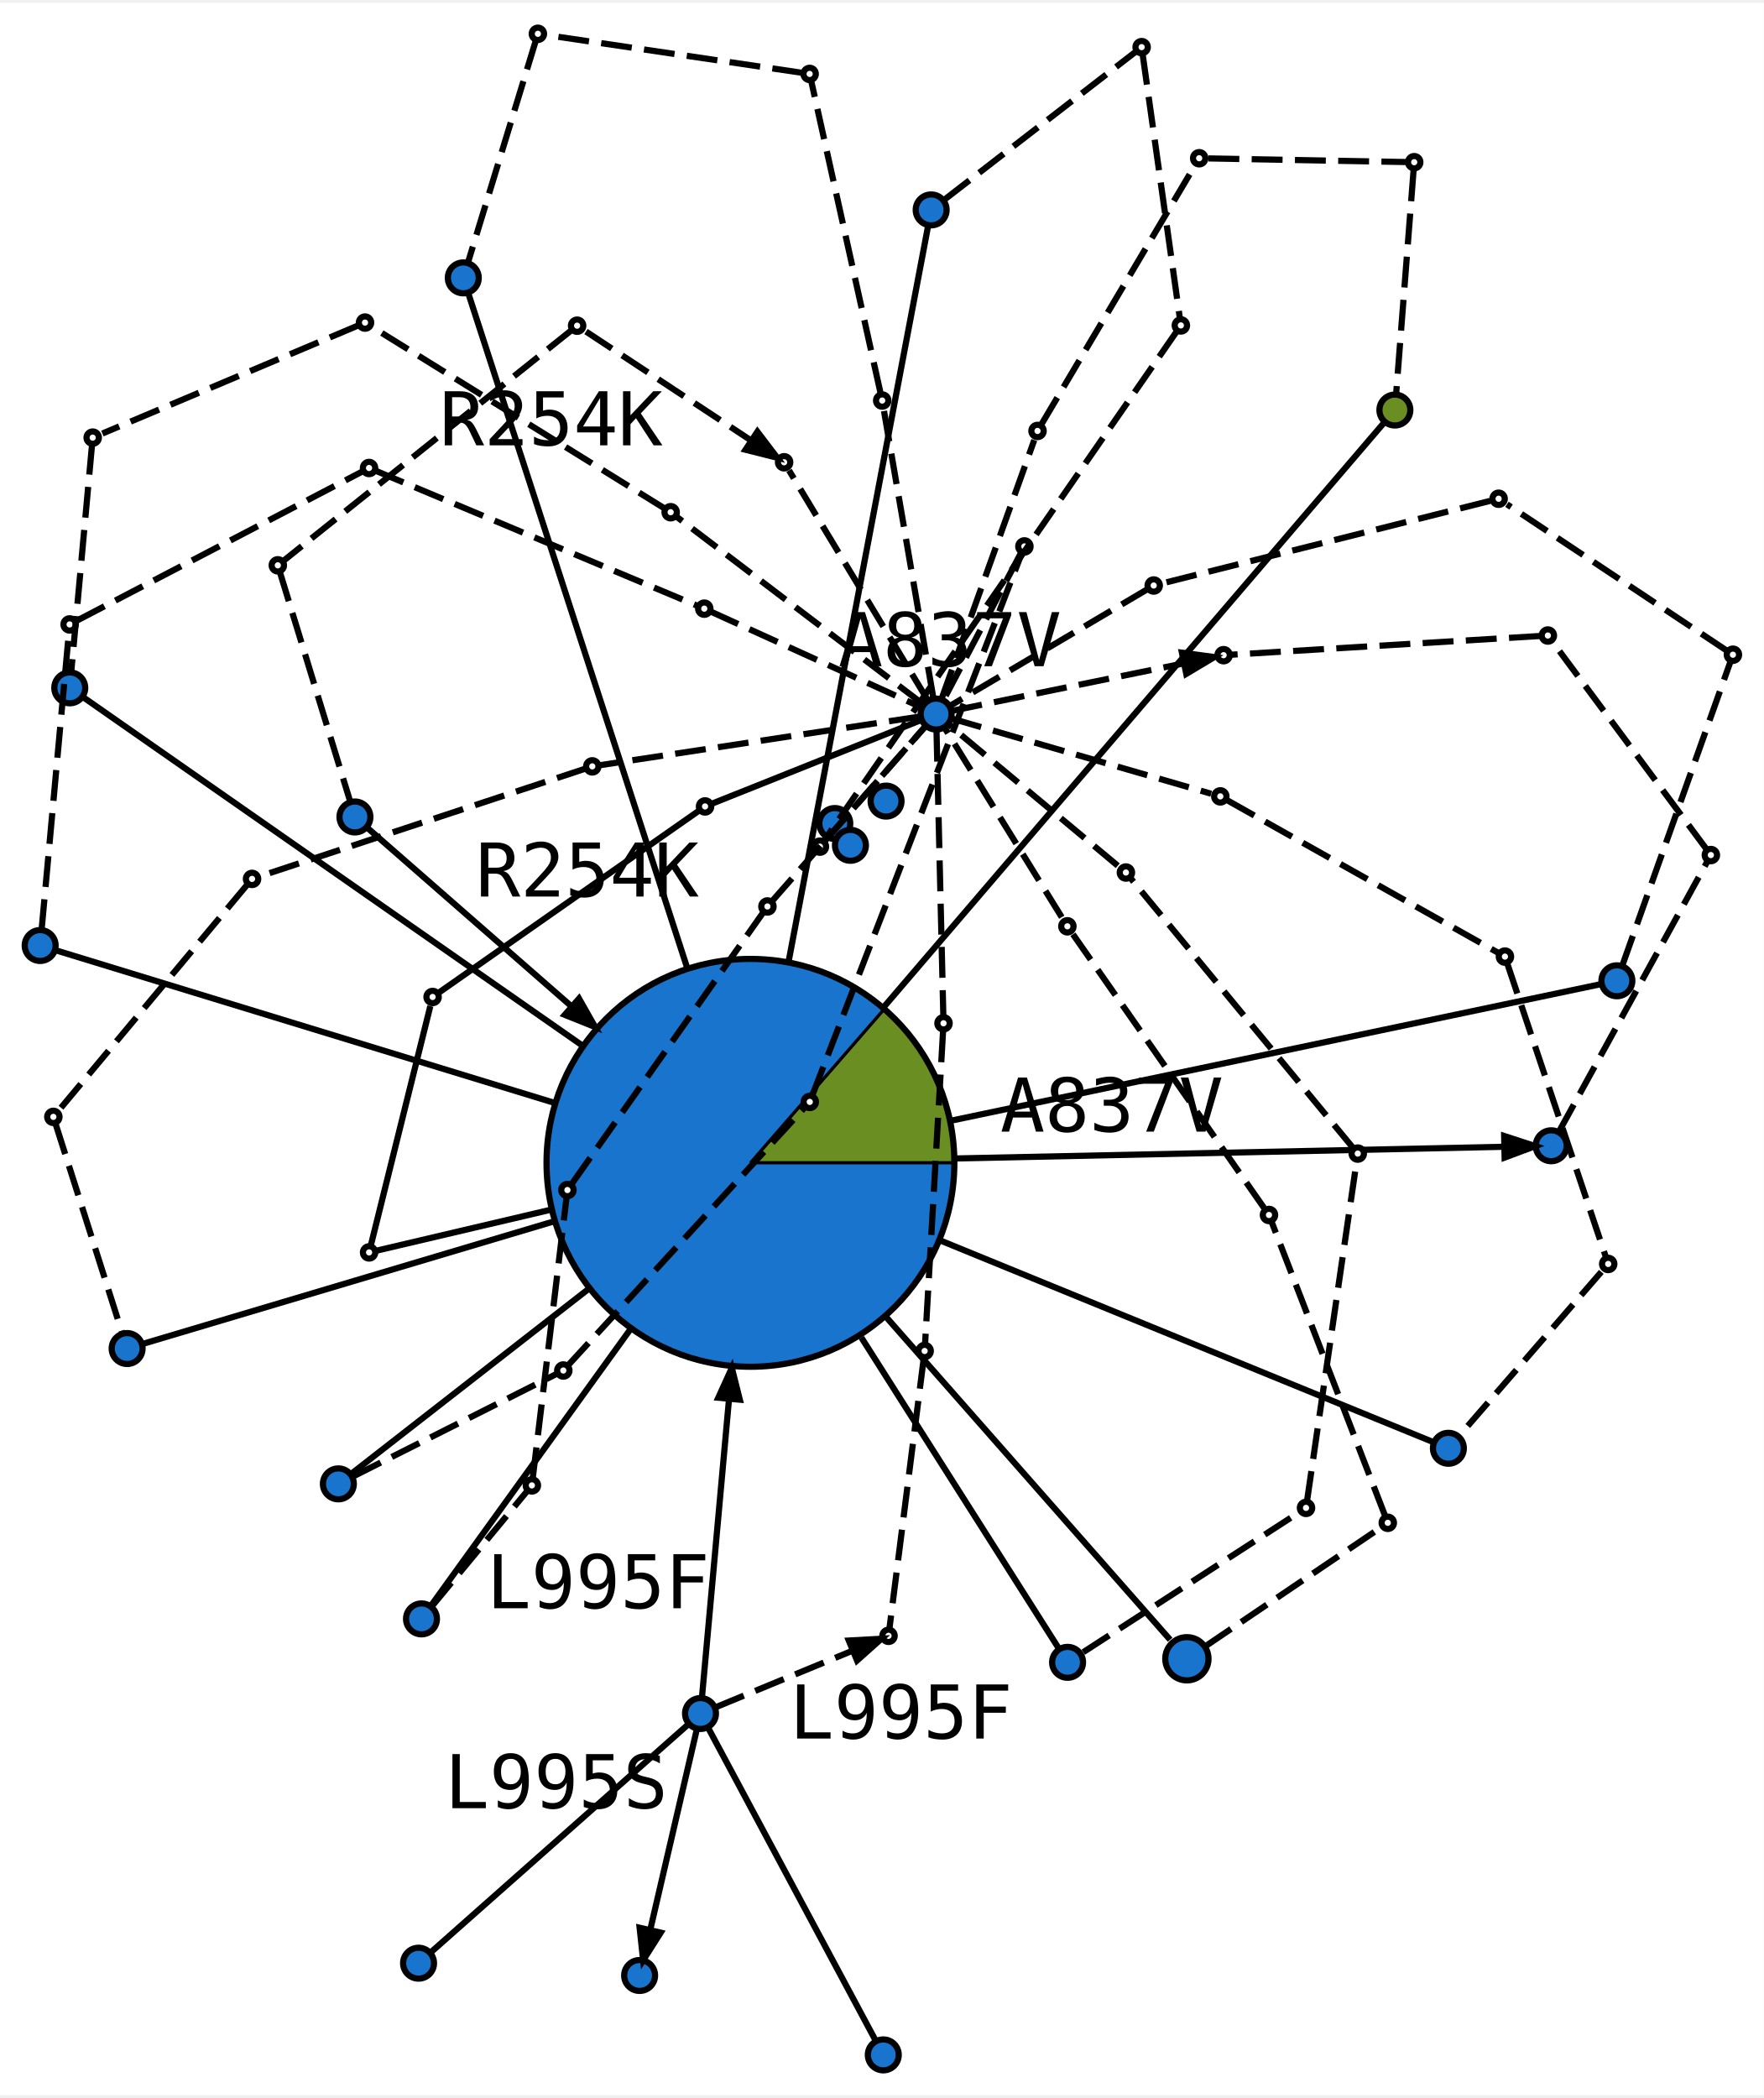
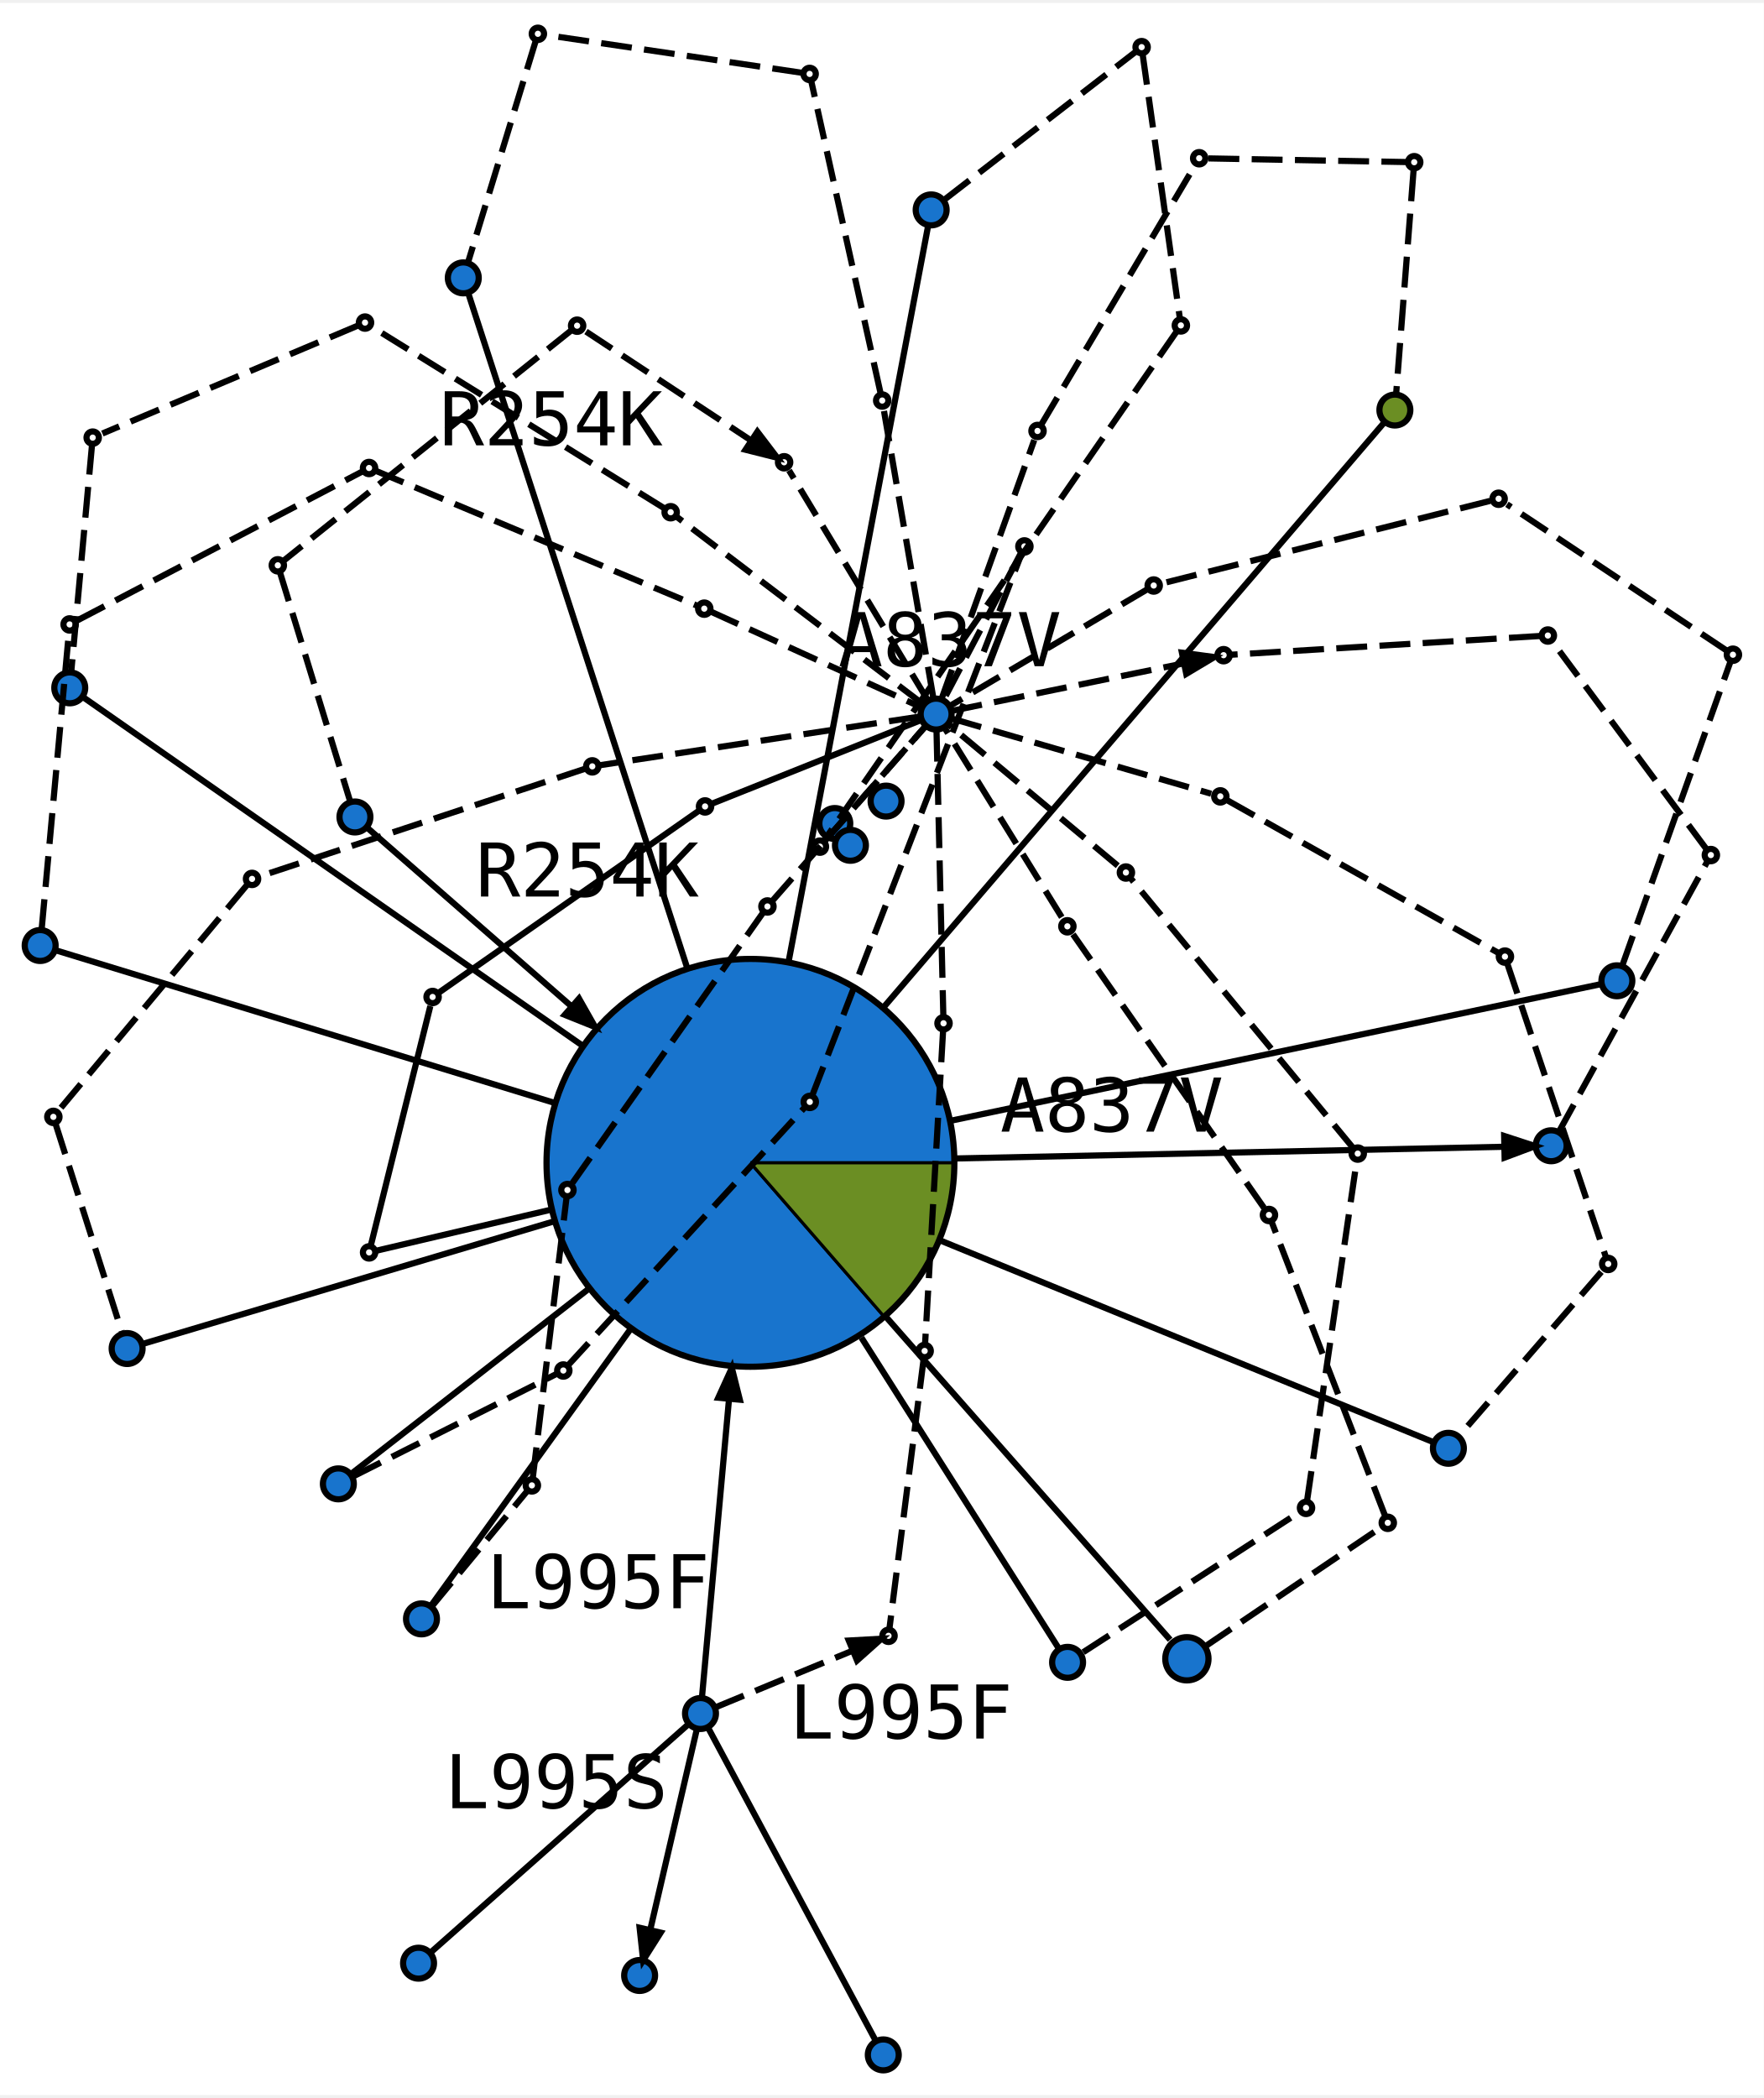
<svg xmlns="http://www.w3.org/2000/svg" width="285pt" height="339pt" viewBox="0.00 0.00 285.44 338.58">
  <g id="graph0" class="graph" transform="scale(1 1) rotate(0) translate(82.612 175.331)">
    <polygon fill="white" stroke="none" points="-82.612,163.245 -82.612,-175.331 202.831,-175.331 202.831,163.245 -82.612,163.245" />
    <g id="node1" class="node">
-       <path fill="olivedrab" stroke="black" stroke-width="0.5" d="M38.833,12.381C38.833,12.381 71.832,12.381 71.832,12.381 71.832,11.205 71.77,10.029 71.644,8.86 71.519,7.691 71.331,6.529 71.081,5.38 70.832,4.23 70.521,3.095 70.15,1.979 69.78,0.863 69.35,-0.232 68.862,-1.303 68.374,-2.373 67.83,-3.416 67.231,-4.428 66.632,-5.44 65.979,-6.42 65.275,-7.362 64.572,-8.304 63.818,-9.208 63.018,-10.07 62.218,-10.932 61.373,-11.751 60.485,-12.523 60.485,-12.523 38.833,12.381 38.833,12.381" />
-       <path fill="#1874cd" stroke="black" stroke-width="0.5" d="M38.833,12.381C38.833,12.381 60.485,-12.523 60.485,-12.523 59.781,-13.135 59.051,-13.717 58.298,-14.267 57.544,-14.818 56.768,-15.336 55.97,-15.82 55.173,-16.305 54.355,-16.756 53.52,-17.171 52.684,-17.586 51.831,-17.966 50.964,-18.309 50.096,-18.652 49.214,-18.958 48.32,-19.226 47.426,-19.494 46.522,-19.724 45.609,-19.916 44.695,-20.108 43.775,-20.261 42.848,-20.374 41.922,-20.488 40.992,-20.562 40.059,-20.596 39.127,-20.631 38.193,-20.626 37.261,-20.582 36.329,-20.537 35.399,-20.453 34.474,-20.33 33.55,-20.207 32.63,-20.045 31.719,-19.843 30.808,-19.642 29.906,-19.403 29.015,-19.125 28.124,-18.848 27.245,-18.532 26.381,-18.18 25.517,-17.828 24.668,-17.44 23.837,-17.016 23.006,-16.592 22.193,-16.133 21.401,-15.64 20.609,-15.147 19.838,-14.62 19.09,-14.062 18.342,-13.504 17.619,-12.914 16.921,-12.295 16.223,-11.675 15.552,-11.026 14.909,-10.35 14.267,-9.673 13.653,-8.97 13.07,-8.242 12.487,-7.513 11.935,-6.76 11.415,-5.985 10.896,-5.21 10.41,-4.413 9.958,-3.596 9.506,-2.78 9.089,-1.945 8.708,-1.093 8.327,-0.241 7.983,0.626 7.675,1.507 7.368,2.388 7.098,3.282 6.866,4.186 6.635,5.09 6.441,6.003 6.287,6.923 6.133,7.843 6.017,8.77 5.942,9.7 5.866,10.63 5.83,11.563 5.833,12.496 5.836,13.429 5.879,14.361 5.961,15.291 6.043,16.22 6.165,17.146 6.326,18.065 6.487,18.984 6.686,19.896 6.924,20.798 7.162,21.7 7.438,22.592 7.752,23.471 8.066,24.35 8.416,25.215 8.803,26.064 9.19,26.913 9.613,27.745 10.07,28.559 10.528,29.372 11.019,30.166 11.544,30.937 12.069,31.709 12.626,32.458 13.214,33.182 13.802,33.906 14.421,34.605 15.068,35.277 15.716,35.949 16.391,36.594 17.093,37.208 17.795,37.823 18.523,38.408 19.275,38.961 20.026,39.514 20.801,40.035 21.597,40.522 22.392,41.009 23.208,41.463 24.043,41.881 24.877,42.299 25.728,42.682 26.595,43.028 27.461,43.374 28.342,43.683 29.235,43.954 30.128,44.225 31.031,44.459 31.944,44.654 32.856,44.849 33.777,45.005 34.703,45.121 35.628,45.238 36.559,45.316 37.491,45.353 38.423,45.391 39.357,45.39 40.289,45.349 41.221,45.307 42.151,45.227 43.077,45.107 44.002,44.987 44.922,44.828 45.834,44.63 46.745,44.431 47.648,44.195 48.54,43.92 49.432,43.646 50.312,43.334 51.177,42.985 52.042,42.636 52.893,42.25 53.725,41.829 54.558,41.408 55.372,40.952 56.166,40.462 56.96,39.971 57.733,39.448 58.483,38.892 59.233,38.337 59.958,37.749 60.658,37.132 61.358,36.515 62.031,35.869 62.676,35.194 63.322,34.52 63.938,33.819 64.523,33.093 65.109,32.366 65.664,31.615 66.186,30.842 66.707,30.068 67.197,29.273 67.651,28.458 68.106,27.643 68.525,26.81 68.909,25.959 69.293,25.109 69.641,24.242 69.952,23.363 70.262,22.483 70.535,21.59 70.77,20.687 71.005,19.784 71.201,18.871 71.359,17.952 71.516,17.032 71.635,16.106 71.714,15.176 71.793,14.246 71.832,13.314 71.832,12.381 71.832,12.381 38.833,12.381 38.833,12.381" />
+       <path fill="#1874cd" stroke="black" stroke-width="0.5" d="M38.833,12.381C38.833,12.381 71.832,12.381 71.832,12.381 71.832,11.448 71.793,10.515 71.714,9.585 71.635,8.655 71.516,7.729 71.359,6.81 71.201,5.89 71.005,4.977 70.77,4.074 70.535,3.171 70.262,2.279 69.952,1.399 69.641,0.519 69.293,-0.347 68.909,-1.198 68.525,-2.048 68.106,-2.882 67.651,-3.697 67.197,-4.512 66.707,-5.307 66.186,-6.08 65.664,-6.854 65.109,-7.605 64.523,-8.331 63.938,-9.058 63.322,-9.759 62.676,-10.433 62.031,-11.107 61.358,-11.754 60.658,-12.371 59.958,-12.988 59.233,-13.575 58.483,-14.131 57.733,-14.687 56.96,-15.21 56.166,-15.7 55.372,-16.19 54.558,-16.646 53.725,-17.068 52.893,-17.489 52.042,-17.874 51.177,-18.223 50.312,-18.572 49.432,-18.885 48.54,-19.159 47.648,-19.434 46.745,-19.67 45.834,-19.868 44.922,-20.066 44.002,-20.225 43.077,-20.345 42.151,-20.465 41.221,-20.546 40.289,-20.587 39.357,-20.628 38.423,-20.63 37.491,-20.592 36.559,-20.554 35.628,-20.477 34.703,-20.36 33.777,-20.243 32.856,-20.087 31.944,-19.892 31.031,-19.698 30.128,-19.464 29.235,-19.193 28.342,-18.921 27.461,-18.612 26.595,-18.266 25.728,-17.92 24.877,-17.538 24.043,-17.119 23.208,-16.701 22.392,-16.248 21.597,-15.76 20.801,-15.273 20.026,-14.752 19.275,-14.199 18.523,-13.646 17.795,-13.062 17.093,-12.447 16.391,-11.832 15.716,-11.188 15.068,-10.516 14.421,-9.844 13.802,-9.145 13.214,-8.421 12.626,-7.696 12.069,-6.947 11.544,-6.176 11.019,-5.404 10.528,-4.611 10.07,-3.797 9.613,-2.984 9.19,-2.152 8.803,-1.303 8.416,-0.454 8.066,0.412 7.752,1.29 7.438,2.169 7.162,3.061 6.924,3.963 6.686,4.865 6.487,5.777 6.326,6.696 6.165,7.616 6.043,8.541 5.961,9.471 5.879,10.4 5.836,11.333 5.833,12.266 5.83,13.199 5.866,14.132 5.942,15.062 6.017,15.992 6.133,16.918 6.287,17.838 6.441,18.758 6.635,19.672 6.866,20.576 7.098,21.479 7.368,22.373 7.675,23.254 7.983,24.135 8.327,25.003 8.708,25.854 9.089,26.706 9.506,27.541 9.958,28.358 10.41,29.174 10.896,29.971 11.415,30.746 11.935,31.522 12.487,32.275 13.07,33.003 13.653,33.731 14.267,34.435 14.909,35.111 15.552,35.788 16.223,36.437 16.921,37.056 17.619,37.676 18.342,38.265 19.09,38.824 19.838,39.382 20.609,39.908 21.401,40.401 22.193,40.894 23.006,41.353 23.837,41.777 24.668,42.201 25.517,42.59 26.381,42.942 27.245,43.294 28.124,43.609 29.015,43.886 29.906,44.164 30.808,44.404 31.719,44.605 32.63,44.806 33.55,44.968 34.474,45.092 35.399,45.215 36.329,45.299 37.261,45.343 38.193,45.388 39.127,45.393 40.059,45.358 40.992,45.323 41.922,45.249 42.848,45.135 43.775,45.022 44.695,44.869 45.609,44.678 46.522,44.486 47.426,44.256 48.32,43.987 49.214,43.719 50.096,43.413 50.964,43.07 51.831,42.727 52.684,42.347 53.52,41.932 54.355,41.517 55.173,41.066 55.97,40.582 56.768,40.097 57.544,39.579 58.298,39.029 59.051,38.478 59.781,37.896 60.485,37.284 60.485,37.284 38.833,12.381 38.833,12.381" />
+       <path fill="olivedrab" stroke="black" stroke-width="0.5" d="M38.833,12.381C38.833,12.381 60.485,37.284 60.485,37.284 61.373,36.512 62.218,35.694 63.018,34.832 63.818,33.97 64.572,33.066 65.275,32.123 65.979,31.181 66.632,30.202 67.231,29.19 67.83,28.178 68.374,27.134 68.862,26.064 69.35,24.994 69.78,23.898 70.15,22.782 70.521,21.666 70.832,20.531 71.081,19.382 71.331,18.232 71.519,17.071 71.644,15.901 71.77,14.732 71.832,13.557 71.832,12.381 71.832,12.381 38.833,12.381 38.833,12.381" />
      <ellipse fill="none" stroke="black" cx="38.833" cy="12.381" rx="33" ry="33" />
    </g>
    <g id="node2" class="node">
      <ellipse fill="#1874cd" stroke="black" cx="-27.854" cy="64.334" rx="2.5" ry="2.5" />
    </g>
    <g id="edge1" class="edge">
      <path fill="none" stroke="black" d="M12.476,32.914C-2.669,44.713 -19.827,58.081 -25.729,62.679" />
    </g>
    <g id="node3" class="node">
      <ellipse fill="#1874cd" stroke="black" cx="68.079" cy="-141.834" rx="2.5" ry="2.5" />
    </g>
    <g id="edge2" class="edge">
      <path fill="none" stroke="black" d="M45.035,-20.324C52.681,-60.641 64.986,-125.527 67.586,-139.238" />
    </g>
    <g id="node4" class="node">
      <ellipse fill="#1874cd" stroke="black" cx="109.464" cy="92.64" rx="3.5" ry="3.5" />
    </g>
    <g id="edge3" class="edge">
      <path fill="none" stroke="black" d="M60.794,37.335C77.64,56.478 99.241,81.023 106.749,89.555" />
    </g>
    <g id="node6" class="node">
      <ellipse fill="#1874cd" stroke="black" cx="-14.402" cy="86.185" rx="2.5" ry="2.5" />
    </g>
    <g id="edge4" class="edge">
      <path fill="none" stroke="black" d="M19.312,39.444C6.731,56.887 -8.133,77.494 -12.871,84.063" />
    </g>
    <g id="node7" class="node">
      <ellipse fill="#1874cd" stroke="black" cx="-76.112" cy="-22.788" rx="2.5" ry="2.5" />
    </g>
    <g id="edge5" class="edge">
      <path fill="none" stroke="black" d="M7.119,2.678C-22.385,-6.35 -63.309,-18.871 -73.659,-22.037" />
    </g>
    <g id="node8" class="node">
      <ellipse fill="#1874cd" stroke="black" cx="168.419" cy="9.62" rx="2.5" ry="2.5" />
    </g>
    <g id="edge6" class="edge">
      <path fill="none" stroke="black" d="M71.868,11.677C101.788,11.039 143.711,10.146 160.759,9.783" />
      <polygon fill="black" stroke="black" points="160.809,8.032 165.845,9.675 160.884,11.531 160.809,8.032" />
      <text text-anchor="middle" x="97.313" y="7.33" font-family="monospace" font-size="12.00">A837V</text>
    </g>
    <g id="node10" class="node">
      <ellipse fill="#1874cd" stroke="black" cx="90.156" cy="93.215" rx="2.5" ry="2.5" />
    </g>
    <g id="edge7" class="edge">
      <path fill="none" stroke="black" d="M56.783,40.653C69.039,59.956 83.883,83.335 88.623,90.801" />
    </g>
    <g id="node12" class="node">
      <ellipse fill="#1874cd" stroke="black" cx="179.051" cy="-17.08" rx="2.5" ry="2.5" />
    </g>
    <g id="edge8" class="edge">
      <path fill="none" stroke="black" d="M71.354,5.548C107.922,-2.135 163.859,-13.888 176.467,-16.537" />
    </g>
    <g id="node16" class="node">
      <ellipse fill="#1874cd" stroke="black" cx="-7.637" cy="-130.834" rx="2.5" ry="2.5" />
    </g>
    <g id="edge13" class="edge">
      <path fill="none" stroke="black" d="M28.635,-19.048C16.559,-56.266 -2.464,-114.892 -6.757,-128.121" />
    </g>
    <g id="node17" class="node">
      <ellipse fill="#1874cd" stroke="black" cx="151.784" cy="58.576" rx="2.5" ry="2.5" />
    </g>
    <g id="edge14" class="edge">
      <path fill="none" stroke="black" d="M69.399,24.882C98.407,36.746 139.059,53.372 149.346,57.579" />
    </g>
    <g id="node18" class="node">
      <ellipse fill="#1874cd" stroke="black" cx="-71.323" cy="-64.488" rx="2.5" ry="2.5" />
    </g>
    <g id="edge15" class="edge">
      <path fill="none" stroke="black" d="M11.603,-6.621C-16.939,-26.538 -59.022,-55.905 -69.097,-62.935" />
    </g>
    <g id="node19" class="node">
      <ellipse fill="olivedrab" stroke="black" cx="143.124" cy="-109.446" rx="2.5" ry="2.5" />
    </g>
    <g id="edge16" class="edge">
      <path fill="none" stroke="black" d="M60.442,-12.862C87.648,-44.643 131.978,-96.425 141.349,-107.373" />
    </g>
    <g id="node20" class="node">
      <ellipse fill="#1874cd" stroke="black" cx="-62.039" cy="42.434" rx="2.5" ry="2.5" />
    </g>
    <g id="edge17" class="edge">
      <path fill="none" stroke="black" d="M7.193,21.807C-17.998,29.313 -50.49,38.993 -59.581,41.702" />
    </g>
    <g id="node24" class="node">
      <ellipse fill="white" stroke="black" cx="-22.881" cy="26.877" rx="1" ry="1" />
    </g>
    <g id="edge9" class="edge">
      <path fill="none" stroke="black" d="M6.53,19.968C-6.069,22.927 -18.345,25.811 -21.874,26.64" />
    </g>
    <g id="node27" class="node">
      <ellipse fill="white" stroke="black" cx="8.55" cy="45.989" rx="1" ry="1" />
    </g>
    <g id="edge23" class="edge">
      <path fill="none" stroke="black" stroke-dasharray="5,2" d="M-25.465,63.13C-18.379,59.559 2.349,49.114 7.42,46.558" />
    </g>
    <g id="node30" class="node">
      <ellipse fill="white" stroke="black" cx="102.14" cy="-168.174" rx="1" ry="1" />
    </g>
    <g id="edge27" class="edge">
      <path fill="none" stroke="black" stroke-dasharray="5,2" d="M70.314,-143.562C76.944,-148.69 96.339,-163.687 101.084,-167.356" />
    </g>
    <g id="node33" class="node">
      <ellipse fill="white" stroke="black" cx="141.976" cy="70.637" rx="1" ry="1" />
    </g>
    <g id="edge31" class="edge">
      <path fill="none" stroke="black" stroke-dasharray="5,2" d="M112.464,90.609C119.507,85.843 136.82,74.126 141.038,71.272" />
    </g>
    <g id="node5" class="node">
      <ellipse fill="#1874cd" stroke="black" cx="-14.877" cy="141.904" rx="2.5" ry="2.5" />
    </g>
    <g id="node21" class="node">
      <ellipse fill="#1874cd" stroke="black" cx="30.751" cy="101.499" rx="2.5" ry="2.5" />
    </g>
    <g id="edge20" class="edge">
      <path fill="none" stroke="black" d="M-12.917,140.168C-5.411,133.522 21.444,109.741 28.849,103.184" />
    </g>
    <g id="node36" class="node">
      <ellipse fill="white" stroke="black" cx="3.462" cy="64.582" rx="1" ry="1" />
    </g>
    <g id="edge35" class="edge">
      <path fill="none" stroke="black" stroke-dasharray="5,2" d="M-12.753,84.191C-9.022,79.679 -0.044,68.821 2.671,65.538" />
    </g>
    <g id="node39" class="node">
      <ellipse fill="white" stroke="black" cx="-71.344" cy="-74.75" rx="1" ry="1" />
    </g>
    <g id="edge39" class="edge">
      <path fill="none" stroke="black" stroke-dasharray="5,2" d="M-75.882,-25.294C-75.034,-34.538 -72.097,-66.545 -71.465,-73.436" />
    </g>
    <g id="node42" class="node">
      <ellipse fill="white" stroke="black" cx="194.261" cy="-37.427" rx="1" ry="1" />
    </g>
    <g id="edge43" class="edge">
      <path fill="none" stroke="black" stroke-dasharray="5,2" d="M169.666,7.351C174.344,-1.166 190.742,-31.021 193.776,-36.544" />
    </g>
    <g id="node9" class="node">
      <ellipse fill="#1874cd" stroke="black" cx="20.899" cy="143.893" rx="2.5" ry="2.5" />
    </g>
    <g id="node45" class="node">
      <ellipse fill="white" stroke="black" cx="128.744" cy="68.222" rx="1" ry="1" />
    </g>
    <g id="edge47" class="edge">
      <path fill="none" stroke="black" stroke-dasharray="5,2" d="M92.688,91.575C100.199,86.71 122.171,72.479 127.546,68.997" />
    </g>
    <g id="node11" class="node">
      <ellipse fill="#1874cd" stroke="black" cx="52.485" cy="-42.532" rx="2.5" ry="2.5" />
    </g>
    <g id="node48" class="node">
      <ellipse fill="white" stroke="black" cx="197.831" cy="-69.849" rx="1" ry="1" />
    </g>
    <g id="edge51" class="edge">
      <path fill="none" stroke="black" stroke-dasharray="5,2" d="M179.956,-19.625C183.356,-29.178 195.274,-62.664 197.479,-68.859" />
    </g>
    <g id="node13" class="node">
      <ellipse fill="#1874cd" stroke="black" cx="55.015" cy="-39.006" rx="2.5" ry="2.5" />
    </g>
    <g id="node14" class="node">
      <ellipse fill="#1874cd" stroke="black" cx="60.783" cy="-46.159" rx="2.5" ry="2.5" />
    </g>
    <g id="node15" class="node">
      <ellipse fill="#1874cd" stroke="black" cx="68.882" cy="-60.242" rx="2.5" ry="2.5" />
    </g>
    <g id="node44" class="node">
      <ellipse fill="white" stroke="black" cx="115.404" cy="-69.773" rx="1" ry="1" />
    </g>
    <g id="edge46" class="edge">
      <path fill="none" stroke="black" stroke-dasharray="5,2" d="M71.383,-60.755C78.385,-62.189 98.353,-66.28 108.82,-68.424" />
      <polygon fill="black" stroke="black" points="108.659,-70.177 113.909,-69.466 109.362,-66.748 108.659,-70.177" />
      <text text-anchor="middle" x="71.102" y="-67.989" font-family="monospace" font-size="12.00">A837V</text>
    </g>
    <g id="node51" class="node">
      <ellipse fill="white" stroke="black" cx="60.157" cy="-110.982" rx="1" ry="1" />
    </g>
    <g id="edge55" class="edge">
      <path fill="none" stroke="black" stroke-dasharray="5,2" d="M68.413,-62.97C66.799,-72.356 61.511,-103.107 60.373,-109.721" />
    </g>
    <g id="node54" class="node">
      <ellipse fill="white" stroke="black" cx="114.874" cy="-46.923" rx="1" ry="1" />
    </g>
    <g id="edge59" class="edge">
      <path fill="none" stroke="black" stroke-dasharray="5,2" d="M71.355,-59.526C79.714,-57.105 106.764,-49.271 113.396,-47.351" />
    </g>
    <g id="node57" class="node">
      <ellipse fill="white" stroke="black" cx="25.923" cy="-92.909" rx="1" ry="1" />
    </g>
    <g id="edge63" class="edge">
      <path fill="none" stroke="black" stroke-dasharray="5,2" d="M66.81,-61.818C59.033,-67.731 31.772,-88.461 26.729,-92.296" />
    </g>
    <g id="node60" class="node">
      <ellipse fill="white" stroke="black" cx="85.293" cy="-106.062" rx="1" ry="1" />
    </g>
    <g id="edge67" class="edge">
      <path fill="none" stroke="black" stroke-dasharray="5,2" d="M69.764,-62.706C72.747,-71.033 82.399,-97.983 84.765,-104.59" />
    </g>
    <g id="node63" class="node">
      <ellipse fill="white" stroke="black" cx="13.239" cy="-51.78" rx="1" ry="1" />
    </g>
    <g id="edge71" class="edge">
      <path fill="none" stroke="black" stroke-dasharray="5,2" d="M66.198,-59.834C56.125,-58.302 20.814,-52.932 14.282,-51.938" />
    </g>
    <g id="node66" class="node">
      <ellipse fill="white" stroke="black" cx="70.079" cy="-10.203" rx="1" ry="1" />
    </g>
    <g id="edge75" class="edge">
      <path fill="none" stroke="black" stroke-dasharray="5,2" d="M68.946,-57.552C69.168,-48.295 69.893,-17.969 70.049,-11.446" />
    </g>
    <g id="node69" class="node">
      <ellipse fill="white" stroke="black" cx="44.283" cy="-100.992" rx="1" ry="1" />
    </g>
    <g id="edge79" class="edge">
      <path fill="none" stroke="black" stroke-dasharray="5,2" d="M67.56,-62.433C63.089,-69.839 48.621,-93.806 45.074,-99.683" />
    </g>
    <g id="edge18" class="edge">
      <path fill="none" stroke="black" d="M30.984,98.928C31.64,91.698 33.568,70.43 35.35,50.789" />
      <polygon fill="black" stroke="black" points="33.628,50.395 35.823,45.573 37.114,50.711 33.628,50.395" />
      <text text-anchor="middle" x="14.167" y="84.459" font-family="monospace" font-size="12.00">L995F</text>
    </g>
    <g id="edge21" class="edge">
      <path fill="none" stroke="black" d="M30.164,104.024C28.71,110.283 24.893,126.708 22.638,136.412" />
      <polygon fill="black" stroke="black" points="24.307,136.961 21.471,141.435 20.898,136.168 24.307,136.961" />
      <text text-anchor="middle" x="7.401" y="116.818" font-family="monospace" font-size="12.00">L995S</text>
    </g>
    <g id="node22" class="node">
      <ellipse fill="#1874cd" stroke="black" cx="60.332" cy="156.745" rx="2.5" ry="2.5" />
    </g>
    <g id="edge22" class="edge">
      <path fill="none" stroke="black" d="M32.022,103.873C36.888,112.961 54.298,145.476 59.099,154.441" />
    </g>
    <g id="node68" class="node">
      <ellipse fill="white" stroke="black" cx="61.178" cy="88.924" rx="1" ry="1" />
    </g>
    <g id="edge78" class="edge">
      <path fill="none" stroke="black" stroke-dasharray="5,2" d="M33.139,100.513C37.858,98.562 48.506,94.162 55.237,91.38" />
      <polygon fill="black" stroke="black" points="54.747,89.689 60.036,89.396 56.084,92.923 54.747,89.689" />
      <text text-anchor="middle" x="63.188" y="105.546" font-family="monospace" font-size="12.00">L995F</text>
    </g>
    <g id="node23" class="node">
      <ellipse fill="#1874cd" stroke="black" cx="-25.172" cy="-43.59" rx="2.5" ry="2.5" />
    </g>
    <g id="edge19" class="edge">
      <path fill="none" stroke="black" d="M-23.043,-41.727C-17.769,-37.115 -3.55,-24.682 9.929,-12.895" />
      <polygon fill="black" stroke="black" points="11.091,-14.204 13.703,-9.595 8.787,-11.569 11.091,-14.204" />
      <text text-anchor="middle" x="12.443" y="-30.711" font-family="monospace" font-size="12.00">R254K</text>
    </g>
    <g id="node25" class="node">
      <ellipse fill="white" stroke="black" cx="-12.604" cy="-14.46" rx="1" ry="1" />
    </g>
    <g id="edge10" class="edge">
      <path fill="none" stroke="black" d="M-22.627,25.855C-21.242,20.285 -14.607,-6.403 -12.97,-12.989" />
    </g>
    <g id="node26" class="node">
      <ellipse fill="white" stroke="black" cx="31.488" cy="-45.296" rx="1" ry="1" />
    </g>
    <g id="edge11" class="edge">
      <path fill="none" stroke="black" d="M-11.514,-15.222C-5.361,-19.525 24.957,-40.728 30.588,-44.666" />
    </g>
    <g id="edge12" class="edge">
      <path fill="none" stroke="black" d="M32.733,-45.793C38.106,-47.941 59.371,-56.44 66.522,-59.299" />
    </g>
    <g id="node28" class="node">
      <ellipse fill="white" stroke="black" cx="48.436" cy="2.522" rx="1" ry="1" />
    </g>
    <g id="edge24" class="edge">
      <path fill="none" stroke="black" stroke-dasharray="5,2" d="M9.242,45.234C14.042,40.004 42.331,9.174 47.593,3.44" />
    </g>
    <g id="node29" class="node">
      <ellipse fill="white" stroke="black" cx="83.169" cy="-87.374" rx="1" ry="1" />
    </g>
    <g id="edge25" class="edge">
      <path fill="none" stroke="black" stroke-dasharray="5,2" d="M48.826,1.512C52.373,-7.67 79.008,-76.605 82.736,-86.253" />
    </g>
    <g id="edge26" class="edge">
      <path fill="none" stroke="black" stroke-dasharray="5,2" d="M82.555,-86.208C80.376,-82.07 72.987,-68.038 70.076,-62.509" />
    </g>
    <g id="node31" class="node">
      <ellipse fill="white" stroke="black" cx="108.489" cy="-123.14" rx="1" ry="1" />
    </g>
    <g id="edge28" class="edge">
      <path fill="none" stroke="black" stroke-dasharray="5,2" d="M102.297,-167.06C103.168,-160.884 107.4,-130.871 108.315,-124.38" />
    </g>
    <g id="node32" class="node">
      <ellipse fill="white" stroke="black" cx="50.076" cy="-38.789" rx="1" ry="1" />
    </g>
    <g id="edge29" class="edge">
      <path fill="none" stroke="black" stroke-dasharray="5,2" d="M107.833,-122.193C101.817,-113.505 56.318,-47.802 50.654,-39.623" />
    </g>
    <g id="edge30" class="edge">
      <path fill="none" stroke="black" stroke-dasharray="5,2" d="M50.884,-39.711C53.696,-42.919 63.1,-53.645 67.079,-58.185" />
    </g>
    <g id="node34" class="node">
      <ellipse fill="white" stroke="black" cx="122.748" cy="20.82" rx="1" ry="1" />
    </g>
    <g id="edge32" class="edge">
      <path fill="none" stroke="black" stroke-dasharray="5,2" d="M141.501,69.406C138.817,62.453 125.596,28.199 123.141,21.838" />
    </g>
    <g id="node35" class="node">
      <ellipse fill="white" stroke="black" cx="90.125" cy="-25.896" rx="1" ry="1" />
    </g>
    <g id="edge33" class="edge">
      <path fill="none" stroke="black" stroke-dasharray="5,2" d="M121.941,19.665C117.389,13.146 94.957,-18.976 90.791,-24.942" />
    </g>
    <g id="edge34" class="edge">
      <path fill="none" stroke="black" stroke-dasharray="5,2" d="M89.212,-27.372C85.909,-32.713 74.552,-51.074 70.41,-57.772" />
    </g>
    <g id="node37" class="node">
      <ellipse fill="white" stroke="black" cx="9.218" cy="16.784" rx="1" ry="1" />
    </g>
    <g id="edge36" class="edge">
      <path fill="none" stroke="black" stroke-dasharray="5,2" d="M3.604,63.4C4.393,56.845 8.23,24.99 9.059,18.1" />
    </g>
    <g id="node38" class="node">
      <ellipse fill="white" stroke="black" cx="41.583" cy="-29.107" rx="1" ry="1" />
    </g>
    <g id="edge37" class="edge">
      <path fill="none" stroke="black" stroke-dasharray="5,2" d="M10.018,15.65C14.535,9.246 36.789,-22.309 40.922,-28.17" />
    </g>
    <g id="edge38" class="edge">
      <path fill="none" stroke="black" stroke-dasharray="5,2" d="M42.258,-29.877C45.739,-33.847 61.713,-52.066 67.102,-58.211" />
    </g>
    <g id="node40" class="node">
      <ellipse fill="white" stroke="black" cx="-22.887" cy="-100.066" rx="1" ry="1" />
    </g>
    <g id="edge40" class="edge">
      <path fill="none" stroke="black" stroke-dasharray="5,2" d="M-70.146,-75.376C-63.384,-78.909 -30.065,-96.316 -23.877,-99.549" />
    </g>
    <g id="node41" class="node">
      <ellipse fill="white" stroke="black" cx="31.361" cy="-77.303" rx="1" ry="1" />
    </g>
    <g id="edge41" class="edge">
      <path fill="none" stroke="black" stroke-dasharray="5,2" d="M-21.946,-99.671C-15.417,-96.932 23.059,-80.787 30.216,-77.784" />
    </g>
    <g id="edge42" class="edge">
      <path fill="none" stroke="black" stroke-dasharray="5,2" d="M32.289,-76.882C37.074,-74.706 59.029,-64.722 66.435,-61.355" />
    </g>
    <g id="node43" class="node">
      <ellipse fill="white" stroke="black" cx="167.882" cy="-72.954" rx="1" ry="1" />
    </g>
    <g id="edge44" class="edge">
      <path fill="none" stroke="black" stroke-dasharray="5,2" d="M193.608,-38.305C190.054,-43.092 173.023,-66.03 168.82,-71.69" />
    </g>
    <g id="edge45" class="edge">
      <path fill="none" stroke="black" stroke-dasharray="5,2" d="M166.584,-72.876C159.261,-72.432 123.177,-70.244 116.476,-69.838" />
    </g>
    <g id="node46" class="node">
      <ellipse fill="white" stroke="black" cx="137.116" cy="10.885" rx="1" ry="1" />
    </g>
    <g id="edge48" class="edge">
      <path fill="none" stroke="black" stroke-dasharray="5,2" d="M128.889,67.226C129.897,60.326 135.835,19.66 136.94,12.096" />
    </g>
    <g id="node47" class="node">
      <ellipse fill="white" stroke="black" cx="99.596" cy="-34.6" rx="1" ry="1" />
    </g>
    <g id="edge49" class="edge">
      <path fill="none" stroke="black" stroke-dasharray="5,2" d="M136.465,10.095C131.95,4.622 105.338,-27.639 100.388,-33.639" />
    </g>
    <g id="edge50" class="edge">
      <path fill="none" stroke="black" stroke-dasharray="5,2" d="M98.276,-35.702C93.499,-39.69 77.08,-53.398 71.091,-58.398" />
    </g>
    <g id="node49" class="node">
      <ellipse fill="white" stroke="black" cx="159.913" cy="-95.091" rx="1" ry="1" />
    </g>
    <g id="edge52" class="edge">
      <path fill="none" stroke="black" stroke-dasharray="5,2" d="M196.893,-70.473C191.784,-73.874 167.303,-90.171 161.262,-94.192" />
    </g>
    <g id="node50" class="node">
      <ellipse fill="white" stroke="black" cx="104.094" cy="-81.048" rx="1" ry="1" />
    </g>
    <g id="edge53" class="edge">
      <path fill="none" stroke="black" stroke-dasharray="5,2" d="M158.533,-94.743C150.743,-92.784 112.363,-83.128 105.235,-81.335" />
    </g>
    <g id="edge54" class="edge">
      <path fill="none" stroke="black" stroke-dasharray="5,2" d="M103.224,-80.534C98.734,-77.88 78.129,-65.706 71.179,-61.599" />
    </g>
    <g id="node52" class="node">
      <ellipse fill="white" stroke="black" cx="48.414" cy="-163.839" rx="1" ry="1" />
    </g>
    <g id="edge56" class="edge">
      <path fill="none" stroke="black" stroke-dasharray="5,2" d="M59.866,-112.288C58.227,-119.665 50.153,-156.01 48.654,-162.76" />
    </g>
    <g id="node53" class="node">
      <ellipse fill="white" stroke="black" cx="4.435" cy="-170.331" rx="1" ry="1" />
    </g>
    <g id="edge57" class="edge">
      <path fill="none" stroke="black" stroke-dasharray="5,2" d="M47.327,-164C41.401,-164.875 13.006,-169.066 6,-170.1" />
    </g>
    <g id="edge58" class="edge">
      <path fill="none" stroke="black" stroke-dasharray="5,2" d="M4.136,-169.355C2.597,-164.318 -4.467,-141.206 -6.849,-133.41" />
    </g>
    <g id="node55" class="node">
      <ellipse fill="white" stroke="black" cx="160.935" cy="-20.995" rx="1" ry="1" />
    </g>
    <g id="edge60" class="edge">
      <path fill="none" stroke="black" stroke-dasharray="5,2" d="M116.013,-46.282C122.441,-42.663 154.112,-24.836 159.994,-21.525" />
    </g>
    <g id="node56" class="node">
      <ellipse fill="white" stroke="black" cx="177.647" cy="28.746" rx="1" ry="1" />
    </g>
    <g id="edge61" class="edge">
      <path fill="none" stroke="black" stroke-dasharray="5,2" d="M161.348,-19.766C163.681,-12.824 175.172,21.378 177.306,27.729" />
    </g>
    <g id="edge62" class="edge">
      <path fill="none" stroke="black" stroke-dasharray="5,2" d="M176.536,30.027C172.514,34.666 158.688,50.614 153.644,56.431" />
    </g>
    <g id="node58" class="node">
      <ellipse fill="white" stroke="black" cx="-23.54" cy="-123.599" rx="1" ry="1" />
    </g>
    <g id="edge64" class="edge">
      <path fill="none" stroke="black" stroke-dasharray="5,2" d="M25.065,-93.442C19.112,-97.135 -15.97,-118.902 -22.495,-122.951" />
    </g>
    <g id="node59" class="node">
      <ellipse fill="white" stroke="black" cx="-67.612" cy="-104.981" rx="1" ry="1" />
    </g>
    <g id="edge65" class="edge">
      <path fill="none" stroke="black" stroke-dasharray="5,2" d="M-24.629,-123.139C-30.568,-120.63 -59.022,-108.61 -66.043,-105.644" />
    </g>
    <g id="edge66" class="edge">
      <path fill="none" stroke="black" stroke-dasharray="5,2" d="M-67.704,-103.98C-68.177,-98.816 -70.348,-75.122 -71.08,-67.129" />
    </g>
    <g id="node61" class="node">
      <ellipse fill="white" stroke="black" cx="111.456" cy="-150.195" rx="1" ry="1" />
    </g>
    <g id="edge68" class="edge">
      <path fill="none" stroke="black" stroke-dasharray="5,2" d="M85.939,-107.153C89.591,-113.312 107.581,-143.657 110.922,-149.293" />
    </g>
    <g id="node62" class="node">
      <ellipse fill="white" stroke="black" cx="146.252" cy="-149.554" rx="1" ry="1" />
    </g>
    <g id="edge69" class="edge">
      <path fill="none" stroke="black" stroke-dasharray="5,2" d="M112.951,-150.167C118.779,-150.06 139.904,-149.671 145.094,-149.576" />
    </g>
    <g id="edge70" class="edge">
      <path fill="none" stroke="black" stroke-dasharray="5,2" d="M146.148,-148.22C145.698,-142.456 143.919,-119.648 143.321,-111.977" />
    </g>
    <g id="node64" class="node">
      <ellipse fill="white" stroke="black" cx="-41.822" cy="-33.568" rx="1" ry="1" />
    </g>
    <g id="edge72" class="edge">
      <path fill="none" stroke="black" stroke-dasharray="5,2" d="M12.283,-51.464C5.657,-49.272 -33.395,-36.355 -40.659,-33.952" />
    </g>
    <g id="node65" class="node">
      <ellipse fill="white" stroke="black" cx="-73.978" cy="4.943" rx="1" ry="1" />
    </g>
    <g id="edge73" class="edge">
      <path fill="none" stroke="black" stroke-dasharray="5,2" d="M-42.616,-32.616C-47.104,-27.241 -69.215,-0.761 -73.321,4.156" />
    </g>
    <g id="edge74" class="edge">
      <path fill="none" stroke="black" stroke-dasharray="5,2" d="M-73.581,6.19C-71.898,11.476 -65.33,32.099 -62.927,39.647" />
    </g>
    <g id="node67" class="node">
      <ellipse fill="white" stroke="black" cx="67.026" cy="42.83" rx="1" ry="1" />
    </g>
    <g id="edge76" class="edge">
      <path fill="none" stroke="black" stroke-dasharray="5,2" d="M70.003,-8.892C69.577,-1.491 67.479,34.974 67.089,41.746" />
    </g>
    <g id="edge77" class="edge">
      <path fill="none" stroke="black" stroke-dasharray="5,2" d="M66.882,43.969C66.08,50.291 62.182,81.011 61.339,87.656" />
    </g>
    <g id="node70" class="node">
      <ellipse fill="white" stroke="black" cx="10.785" cy="-123.097" rx="1" ry="1" />
    </g>
    <g id="edge80" class="edge">
      <path fill="none" stroke="black" stroke-dasharray="5,2" d="M12.224,-122.147C16.782,-119.139 31.063,-109.716 38.938,-104.519" />
      <polygon fill="black" stroke="black" points="39.959,-105.942 43.168,-101.728 38.031,-103.021 39.959,-105.942" />
      <text text-anchor="middle" x="6.581" y="-103.733" font-family="monospace" font-size="12.00">R254K</text>
    </g>
    <g id="node71" class="node">
      <ellipse fill="white" stroke="black" cx="-37.653" cy="-84.314" rx="1" ry="1" />
    </g>
    <g id="edge81" class="edge">
      <path fill="none" stroke="black" stroke-dasharray="5,2" d="M9.944,-122.424C4.115,-117.757 -30.24,-90.249 -36.63,-85.132" />
    </g>
    <g id="edge82" class="edge">
      <path fill="none" stroke="black" stroke-dasharray="5,2" d="M-37.345,-83.307C-35.753,-78.114 -28.45,-54.284 -25.986,-46.246" />
    </g>
  </g>
</svg>
